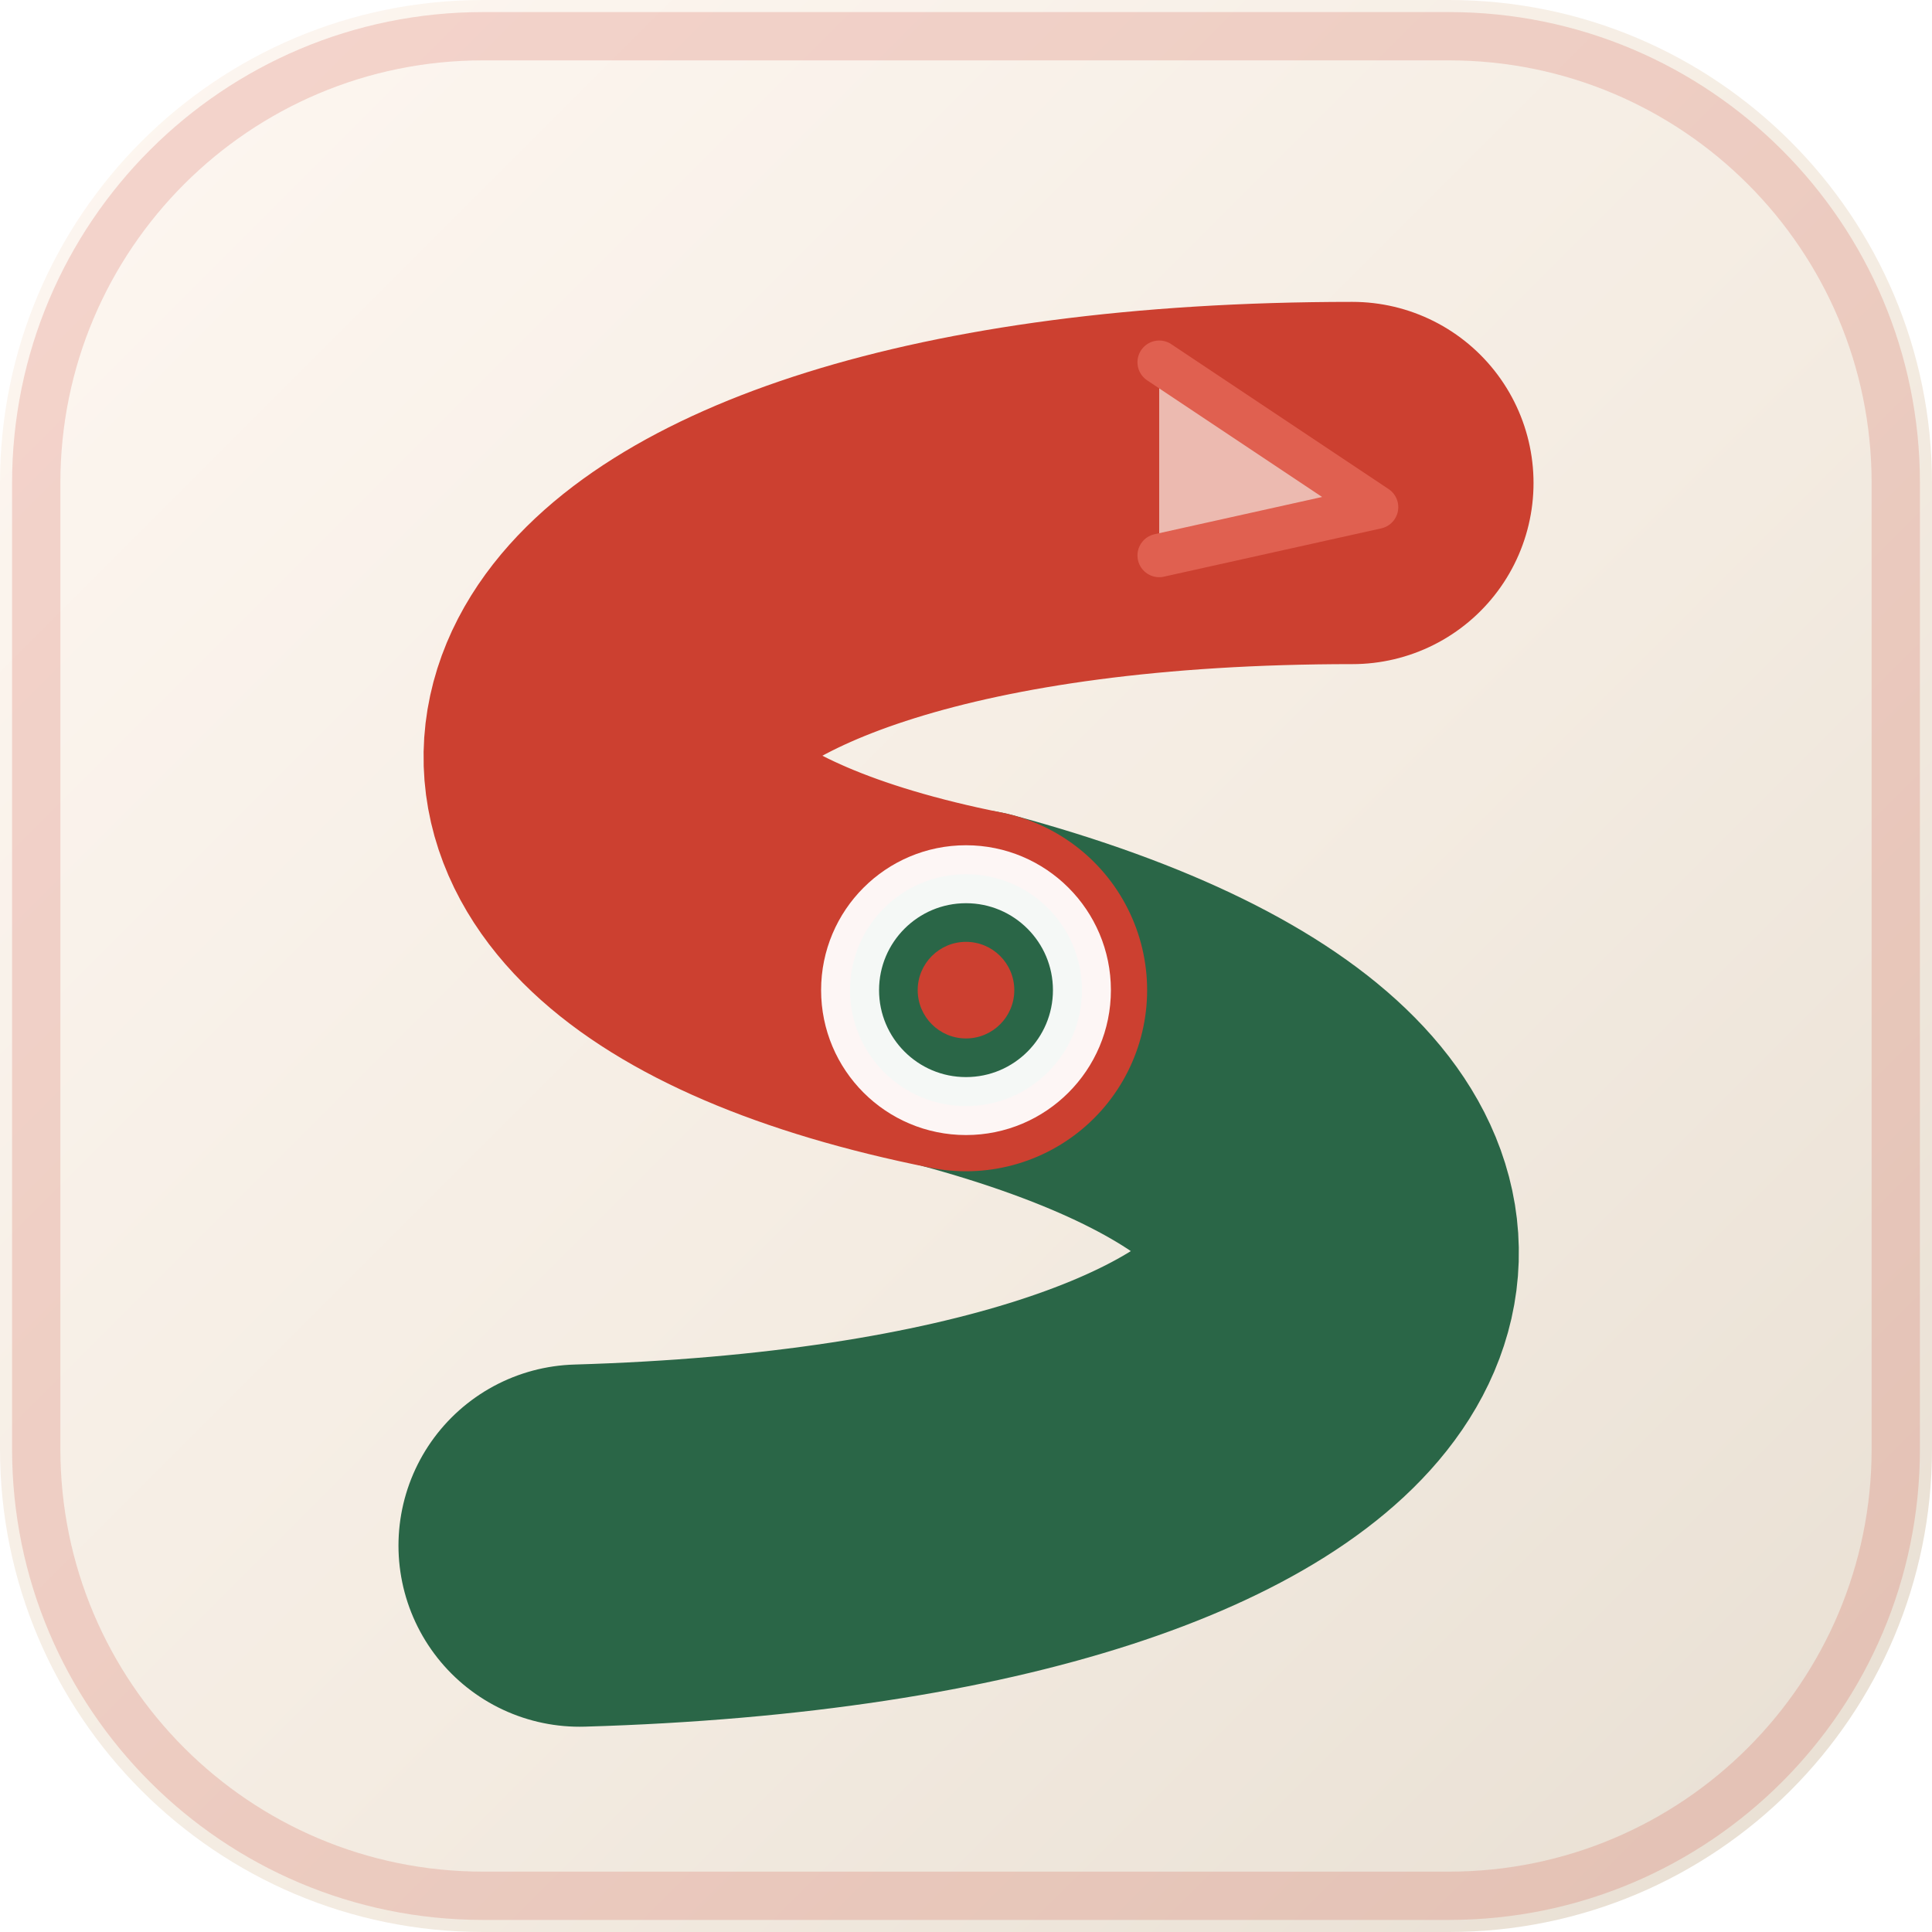
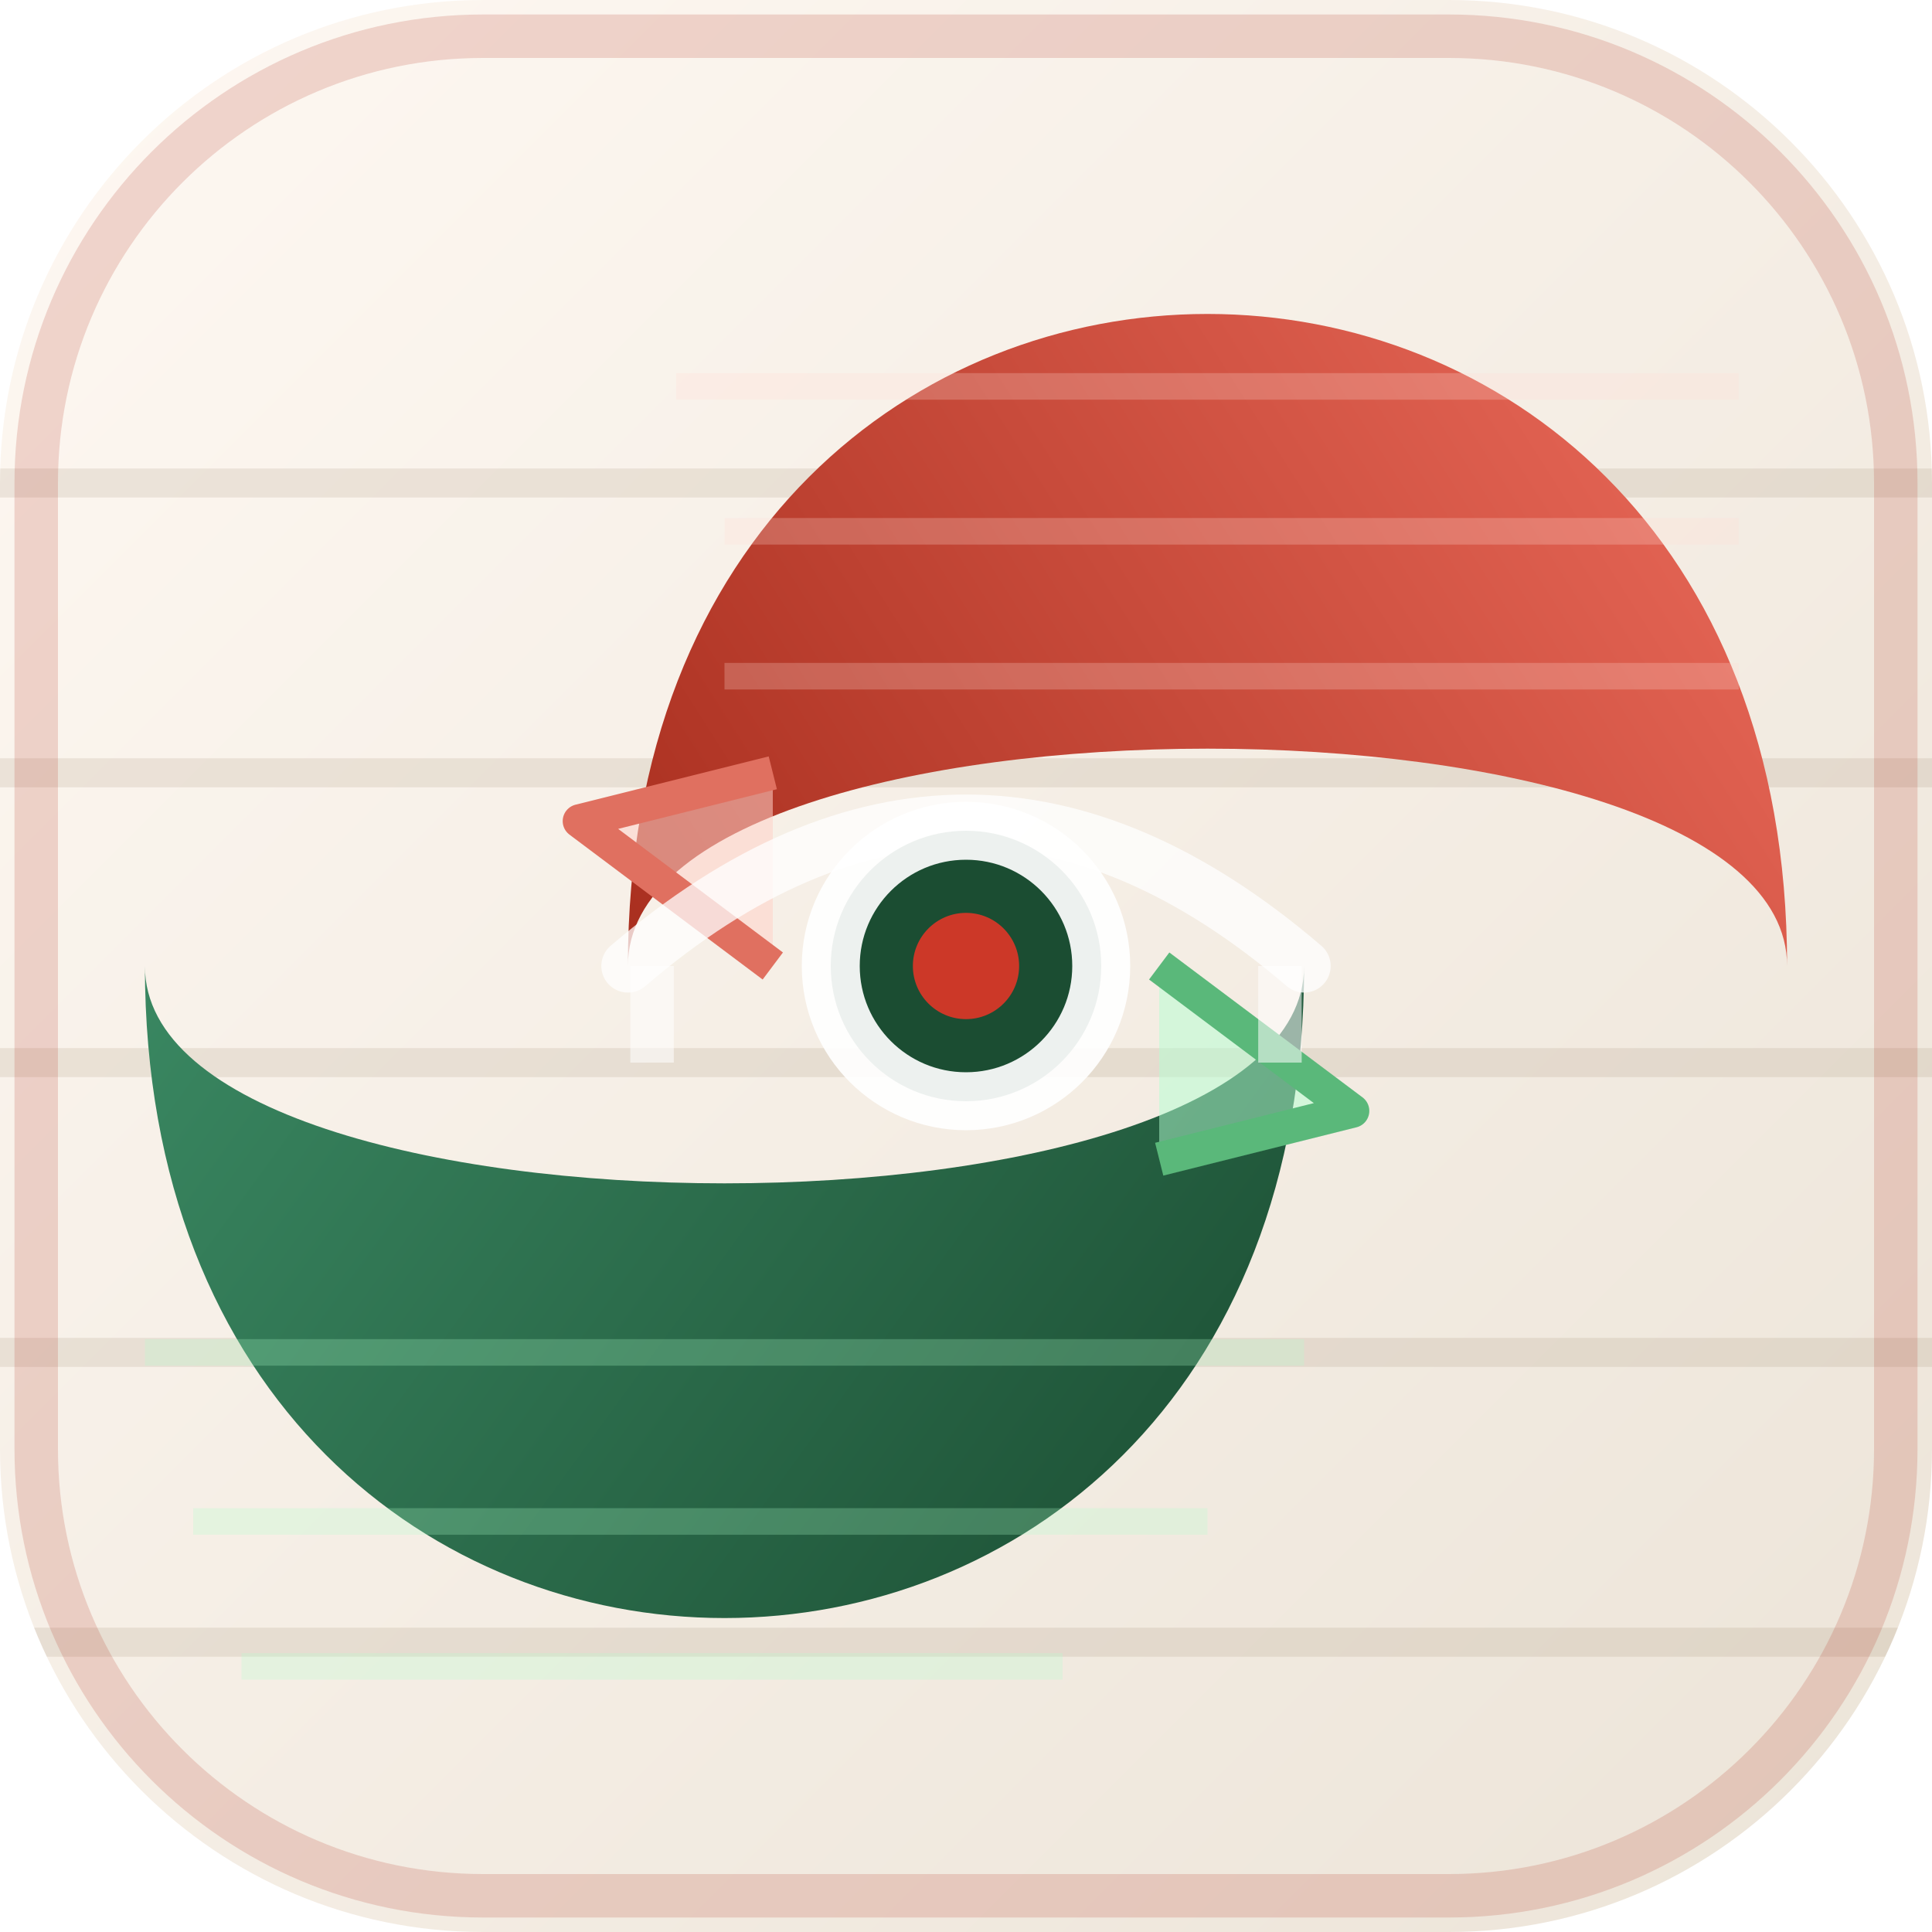
<svg xmlns="http://www.w3.org/2000/svg" viewBox="0 0 40 40" fill="none" aria-hidden="true">
  <defs>
-     <linearGradient id="bgL" x1="2" y1="2" x2="38" y2="38" gradientUnits="userSpaceOnUse">
-       <stop offset="0%" stop-color="#fdf6f0" />
-       <stop offset="55%" stop-color="#f4ece2" />
-       <stop offset="100%" stop-color="#e9e0d4" />
+     <linearGradient id="bg" x1="0" y1="0" x2="40" y2="40" gradientUnits="userSpaceOnUse">
+       <stop offset="0%" stop-color="#fef8f2" />
+       <stop offset="100%" stop-color="#ece4d8" />
    </linearGradient>
+     <linearGradient id="cG" x1="36" y1="8" x2="14" y2="22" gradientUnits="userSpaceOnUse">
+       <stop offset="0%" stop-color="#e86858" />
+       <stop offset="100%" stop-color="#a82e1e" />
+     </linearGradient>
+     <linearGradient id="sG" x1="4" y1="18" x2="26" y2="34" gradientUnits="userSpaceOnUse">
+       <stop offset="0%" stop-color="#3a8862" />
+       <stop offset="100%" stop-color="#1b4d32" />
+     </linearGradient>
+     <clipPath id="clip">
+       <rect width="40" height="40" rx="10" />
+     </clipPath>
  </defs>
-   <rect width="40" height="40" rx="10" fill="url(#bgL)" />
-   <rect x="0.75" y="0.75" width="38.5" height="38.5" rx="9.25" stroke="rgba(200,60,40,0.18)" fill="none" stroke-width="1" />
-   <path d="M 20 20.5 C 33 24 29 31.5 12 32" stroke="#2a6647" stroke-width="7.5" stroke-linecap="round" fill="none" />
-   <path d="M 28 10 C 11 10 7.5 18 20 20.5" stroke="#cc4030" stroke-width="7.5" stroke-linecap="round" fill="none" />
-   <path d="M 24 7.5 L 28.5 10.5 L 24 11.5" fill="rgba(240,200,190,0.9)" stroke="#e06050" stroke-width="0.9" stroke-linejoin="round" stroke-linecap="round" />
-   <circle cx="20" cy="20.5" r="2.4" fill="#2a6647" stroke="rgba(255,255,255,0.95)" stroke-width="1.2" />
-   <circle cx="20" cy="20.5" r="1.0" fill="#cc4030" />
+   <rect width="40" height="40" rx="10" fill="url(#bg)" />
+   <g clip-path="url(#clip)" opacity="0.12">
+     <line x1="0" y1="10" x2="40" y2="10" stroke="#7a5a3a" stroke-width="0.6" />
+     <line x1="0" y1="16" x2="40" y2="16" stroke="#7a5a3a" stroke-width="0.6" />
+     <line x1="0" y1="22" x2="40" y2="22" stroke="#7a5a3a" stroke-width="0.6" />
+     <line x1="0" y1="28" x2="40" y2="28" stroke="#7a5a3a" stroke-width="0.6" />
+     <line x1="0" y1="34" x2="40" y2="34" stroke="#7a5a3a" stroke-width="0.6" />
+   </g>
+   <rect x="0.75" y="0.75" width="38.5" height="38.5" rx="9.25" stroke="rgba(180,55,35,0.18)" fill="none" stroke-width="0.9" />
+   <path d="     M 3,20     C 3,38  27,38  27,20     C 27,26  3,26  3,20     Z   " fill="url(#sG)" />
+   <g clip-path="url(#clip)" opacity="0.25">
+     <line x1="3" y1="28" x2="27" y2="28" stroke="#b0ffcc" stroke-width="0.55" />
+     <line x1="4" y1="31.5" x2="25" y2="31.5" stroke="#b0ffcc" stroke-width="0.55" />
+     <line x1="5" y1="34.5" x2="22" y2="34.5" stroke="#b0ffcc" stroke-width="0.55" />
+   </g>
+   <path d="M 24,20 L 28,23 L 24,24" fill="rgba(180,255,210,0.5)" stroke="#5ab87a" stroke-width="0.7" stroke-linejoin="round" />
+   <path d="     M 13,20     C 13,2   37,2   37,20     C 37,14  13,14  13,20     Z   " fill="url(#cG)" />
+   <g clip-path="url(#clip)" opacity="0.25">
+     <line x1="14" y1="8" x2="36" y2="8" stroke="#ffddd5" stroke-width="0.55" />
+     <line x1="15" y1="11" x2="36" y2="11" stroke="#ffddd5" stroke-width="0.55" />
+     <line x1="15" y1="14" x2="36" y2="14" stroke="#ffddd5" stroke-width="0.55" />
+   </g>
+   <path d="M 16,20 L 12,17 L 16,16" fill="rgba(255,210,200,0.55)" stroke="#e07060" stroke-width="0.7" stroke-linejoin="round" />
+   <path d="M 13,20 Q 20,14 27,20" stroke="rgba(255,255,255,0.75)" stroke-width="1.1" fill="none" stroke-linecap="round" />
+   <line x1="13.5" y1="20" x2="13.5" y2="22" stroke="rgba(255,255,255,0.55)" stroke-width="0.9" />
+   <line x1="26.5" y1="20" x2="26.5" y2="22" stroke="rgba(255,255,255,0.55)" stroke-width="0.9" />
+   <circle cx="20" cy="20" r="2.8" fill="#1b4d32" stroke="rgba(255,255,255,0.92)" stroke-width="1.2" />
+   <circle cx="20" cy="20" r="1.1" fill="#cc3828" />
</svg>
